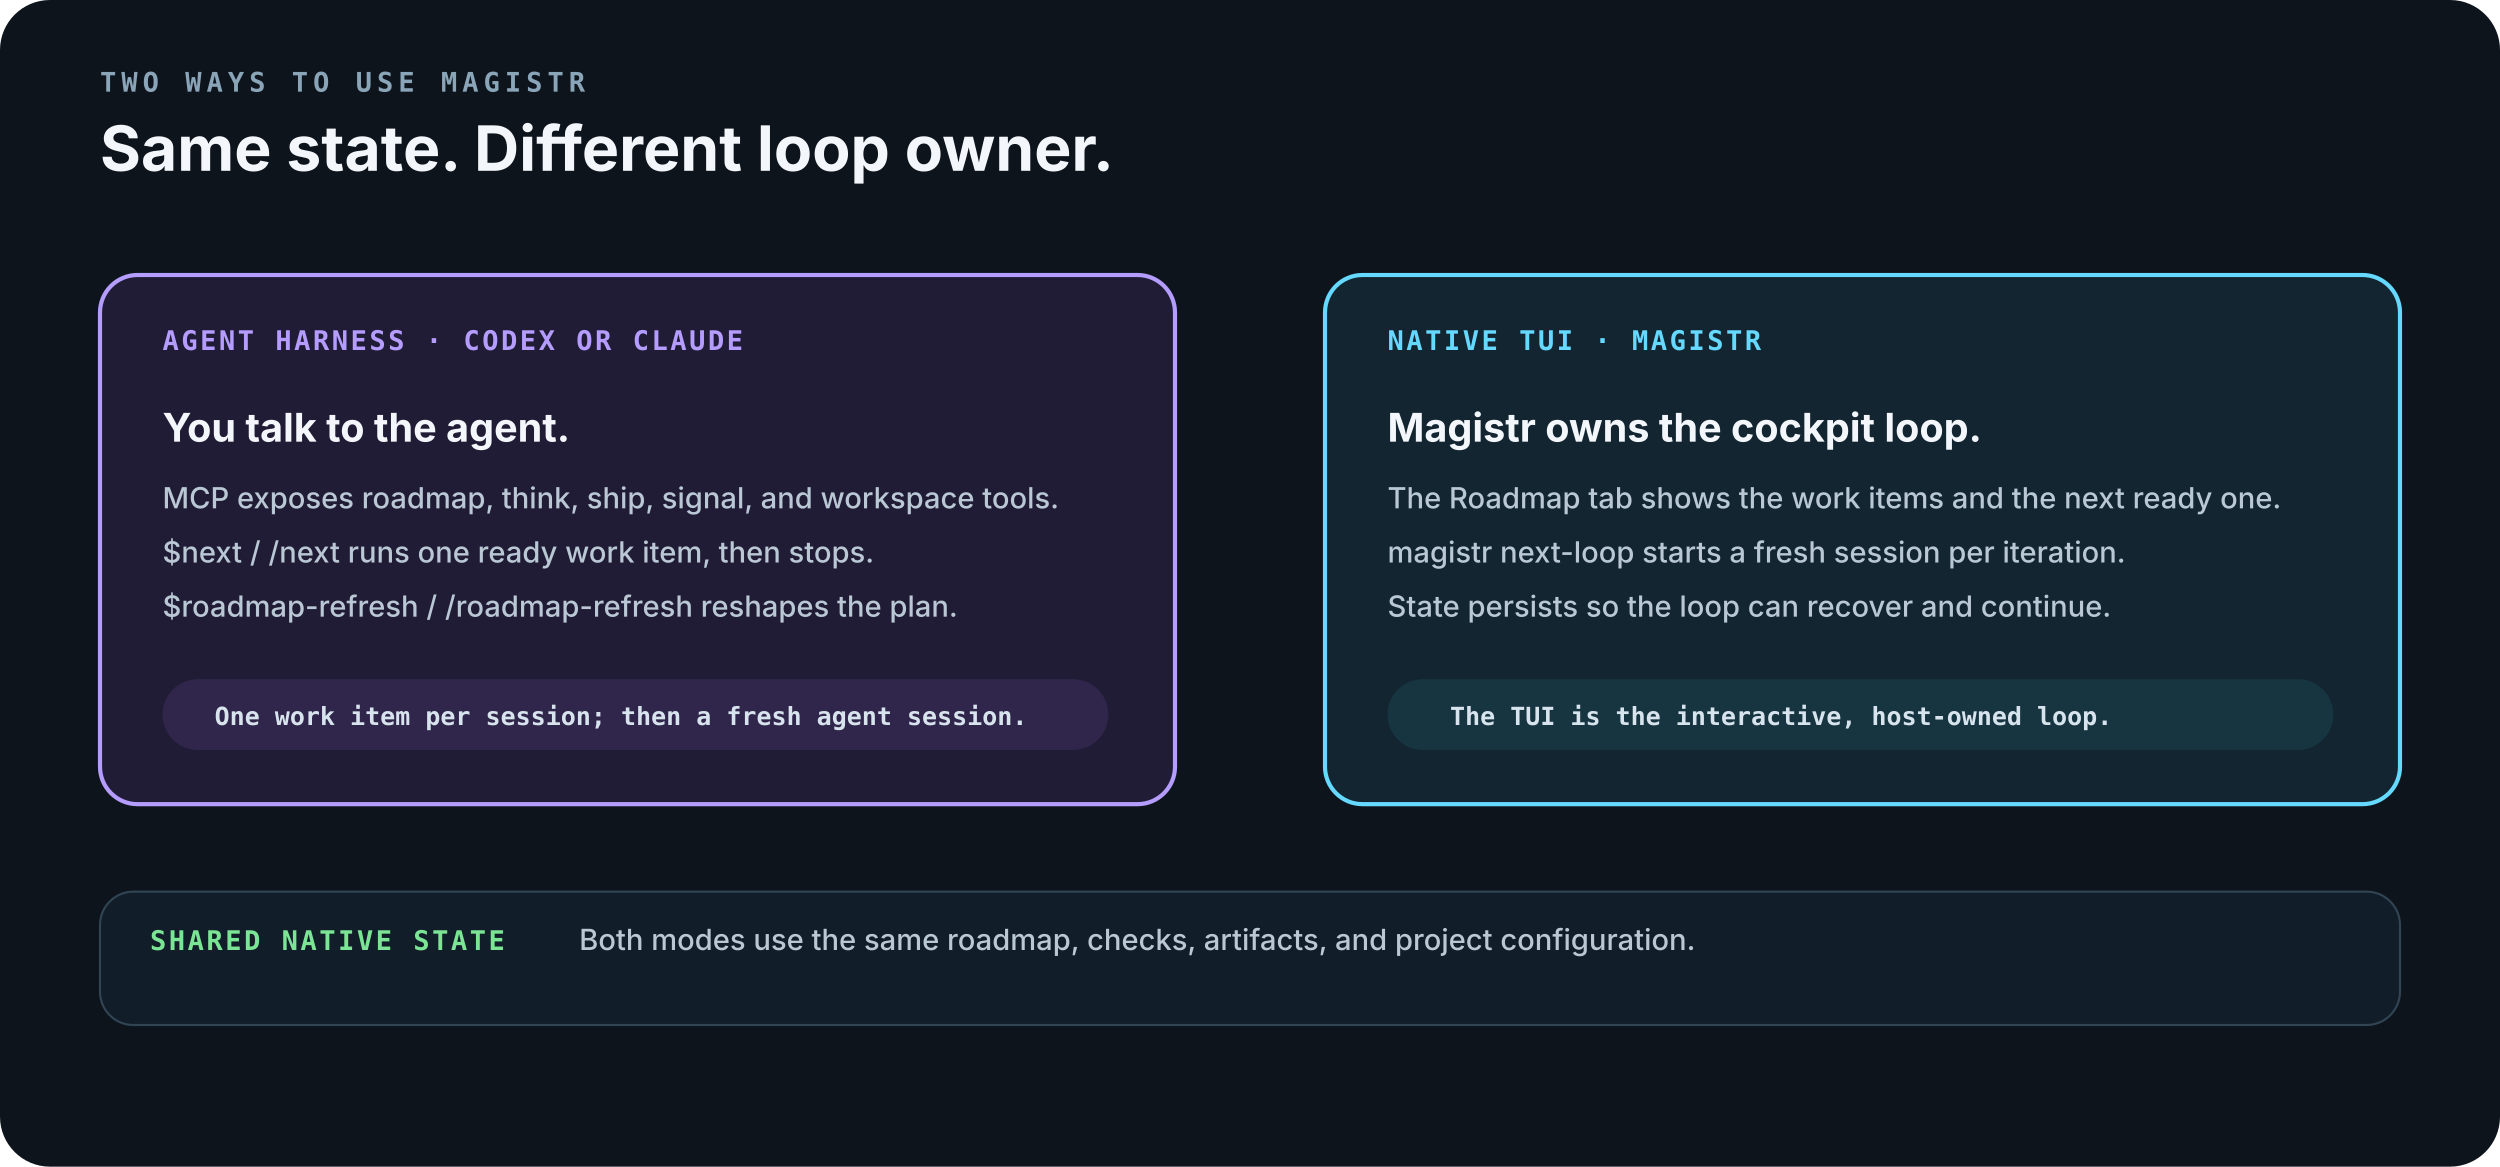
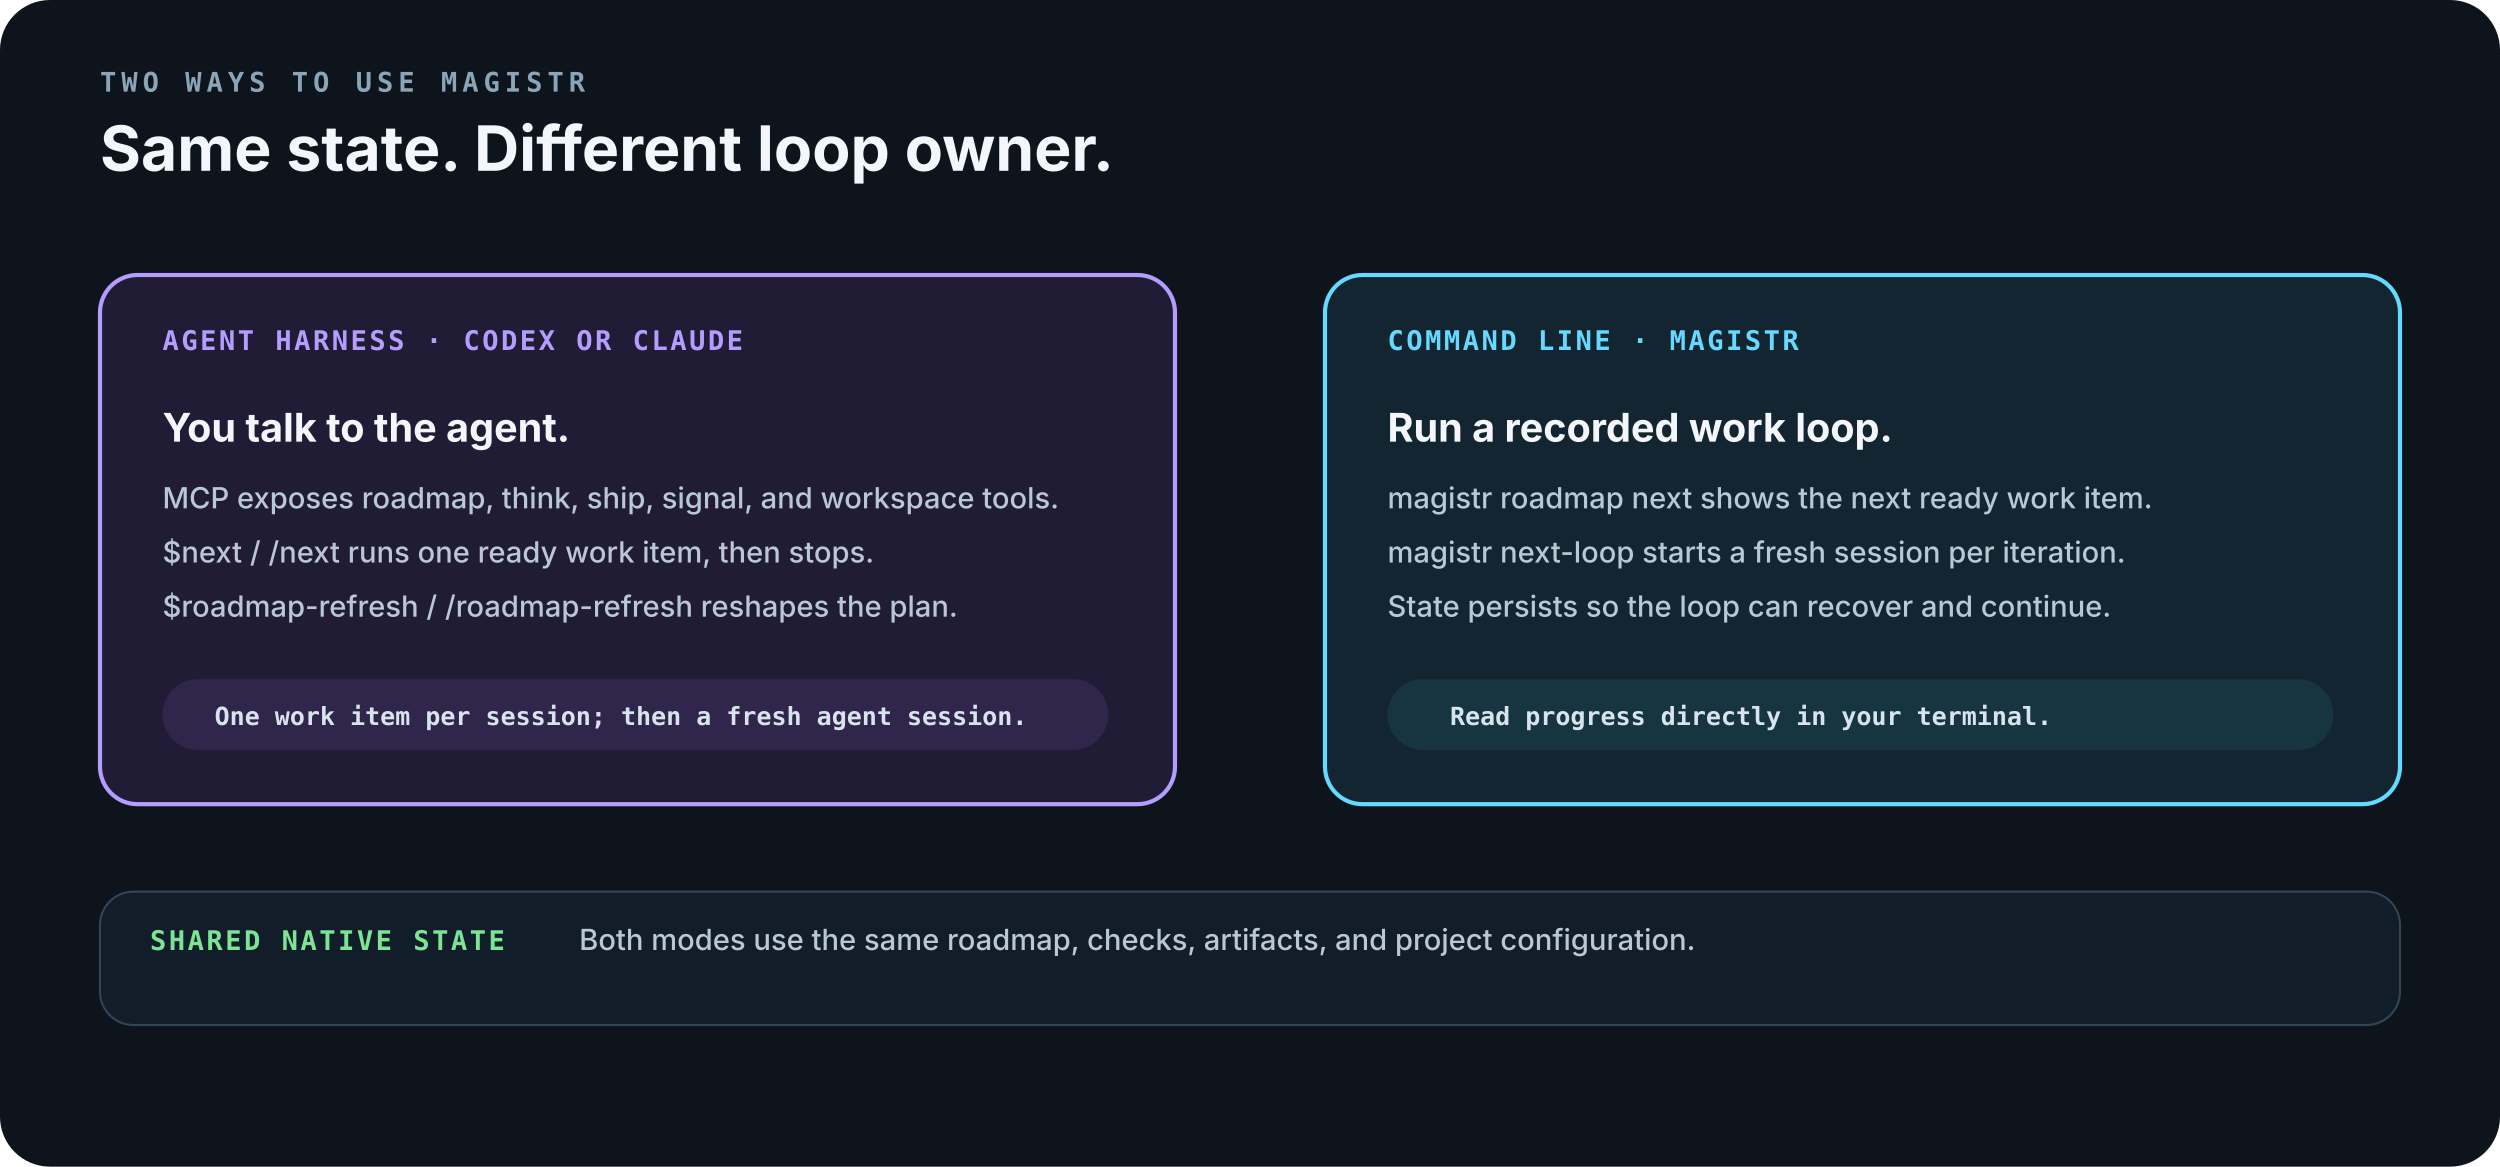
<svg xmlns="http://www.w3.org/2000/svg" viewBox="0 0 1200 560" role="img" aria-labelledby="title desc">
  <defs>
    <marker id="arrow" markerWidth="10" markerHeight="10" refX="8" refY="5" orient="auto">
      <path d="M0 0L10 5L0 10Z" fill="#8aa4b8" />
    </marker>
    <style>.kicker{font:600 13px ui-monospace,SFMono-Regular,Menlo,monospace;letter-spacing:2.4px;fill:#8aa4b8}.title{font:700 30px Inter,ui-sans-serif,system-ui,sans-serif;fill:#f3f7fb}.head{font:700 13px ui-monospace,SFMono-Regular,Menlo,monospace;letter-spacing:1.2px}.body{font:650 19px Inter,ui-sans-serif,system-ui,sans-serif;fill:#f3f7fb}.small{font:500 14px Inter,ui-sans-serif,system-ui,sans-serif;fill:#b9c8d4}.mono{font:600 12px ui-monospace,SFMono-Regular,Menlo,monospace;fill:#d8e4ed}</style>
  </defs>
  <rect width="1200" height="560" rx="24" fill="#0d141c" />
  <text x="48" y="44" class="kicker">TWO WAYS TO USE MAGISTR</text>
  <text x="48" y="82" class="title">Same state. Different loop owner.</text>
  <g role="group" aria-label="Agent harness mode">
    <rect x="48" y="132" width="516" height="254" rx="18" fill="#211c36" stroke="#b59cff" stroke-width="2" />
    <text x="78" y="168" class="head" fill="#b59cff">AGENT HARNESS · CODEX OR CLAUDE</text>
    <text x="78" y="212" class="body">You talk to the agent.</text>
    <text x="78" y="244" class="small">MCP exposes roadmap, think, ship, signal, and workspace tools.</text>
    <text x="78" y="270" class="small">$next / /next runs one ready work item, then stops.</text>
    <text x="78" y="296" class="small">$roadmap-refresh / /roadmap-refresh reshapes the plan.</text>
    <rect x="78" y="326" width="454" height="34" rx="17" fill="#30254a" />
    <text x="103" y="348" class="mono">One work item per session; then a fresh agent session.</text>
  </g>
-   <g role="group" aria-label="Native TUI mode">
+   <g role="group" aria-label="Command line mode">
    <rect x="636" y="132" width="516" height="254" rx="18" fill="#122531" stroke="#65d9ff" stroke-width="2" />
-     <text x="666" y="168" class="head" fill="#65d9ff">NATIVE TUI · MAGISTR</text>
-     <text x="666" y="212" class="body">Magistr owns the cockpit loop.</text>
-     <text x="666" y="244" class="small">The Roadmap tab shows the work items and the next ready one.</text>
+     <text x="666" y="168" class="head" fill="#65d9ff">COMMAND LINE · MAGISTR</text>
+     <text x="666" y="212" class="body">Run a recorded work loop.</text>
+     <text x="666" y="244" class="small">magistr roadmap next shows the next ready work item.</text>
    <text x="666" y="270" class="small">magistr next-loop starts a fresh session per iteration.</text>
    <text x="666" y="296" class="small">State persists so the loop can recover and continue.</text>
    <rect x="666" y="326" width="454" height="34" rx="17" fill="#173541" />
-     <text x="696" y="348" class="mono">The TUI is the interactive, host-owned loop.</text>
+     <text x="696" y="348" class="mono">Read progress directly in your terminal.</text>
  </g>
  <rect x="48" y="428" width="1104" height="64" rx="16" fill="#111d28" stroke="#314555" />
  <text x="72" y="456" class="head" fill="#7be495">SHARED NATIVE STATE</text>
  <text x="278" y="456" class="small">Both modes use the same roadmap, checks, artifacts, and project configuration.</text>
</svg>
